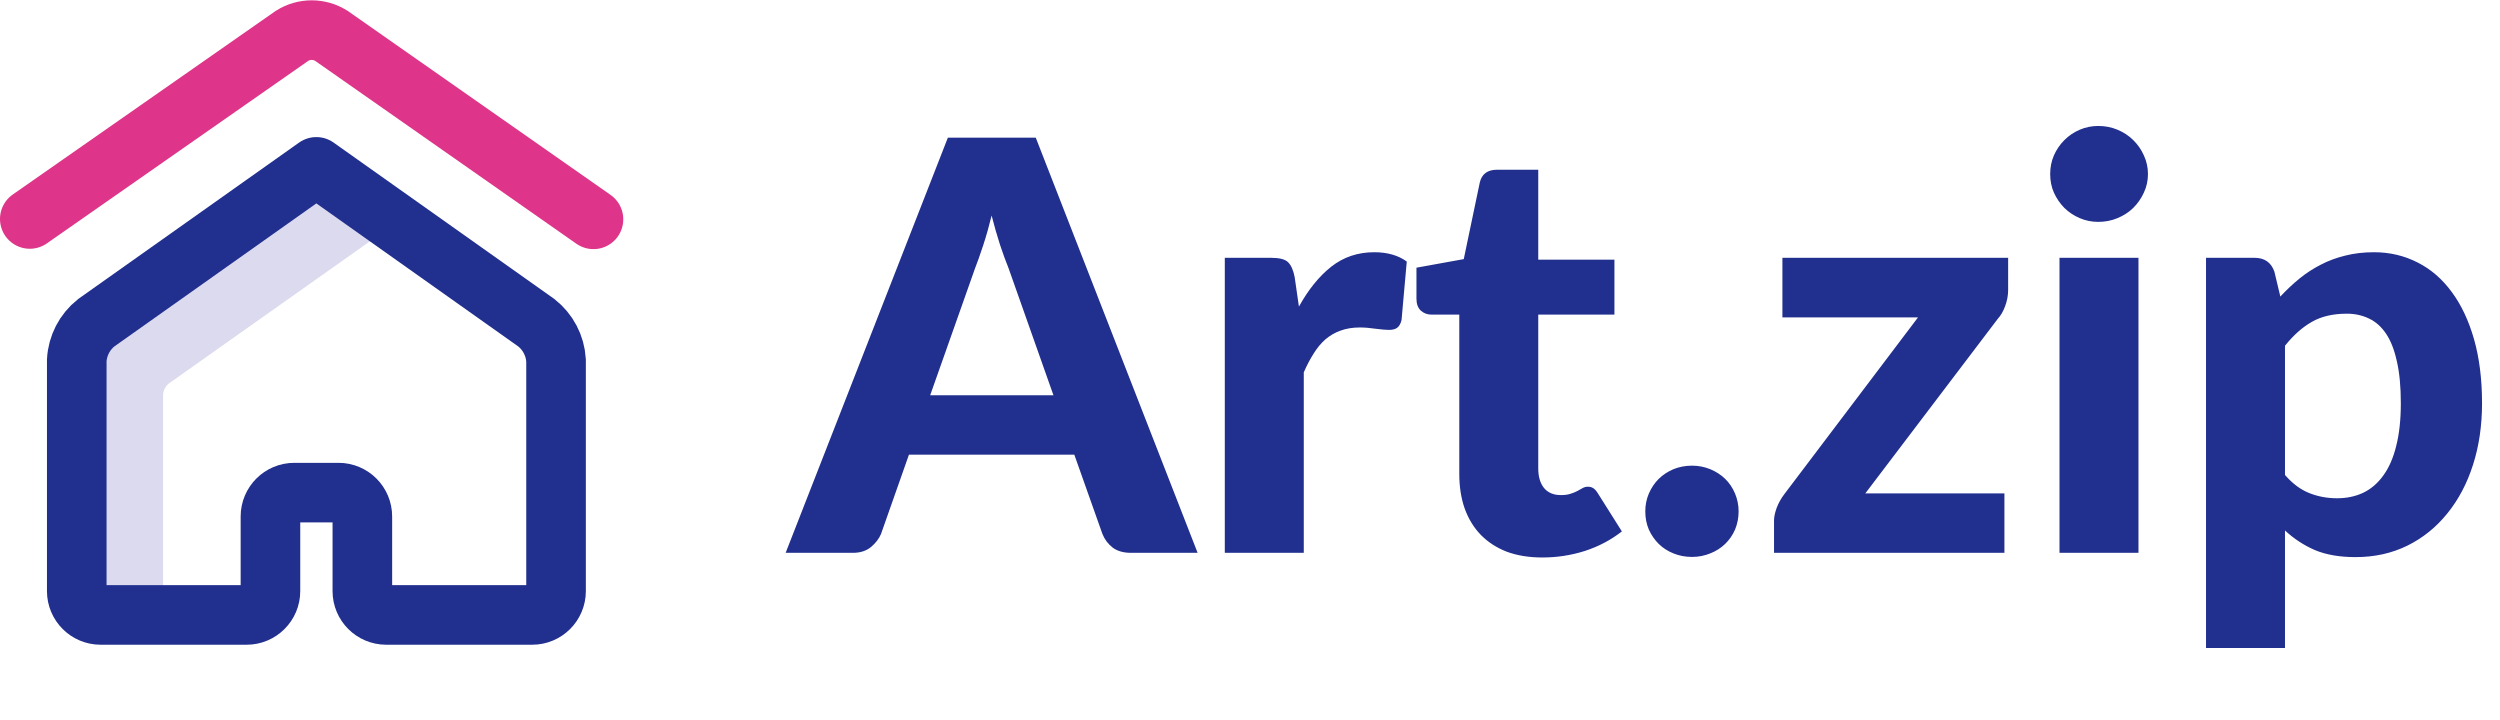
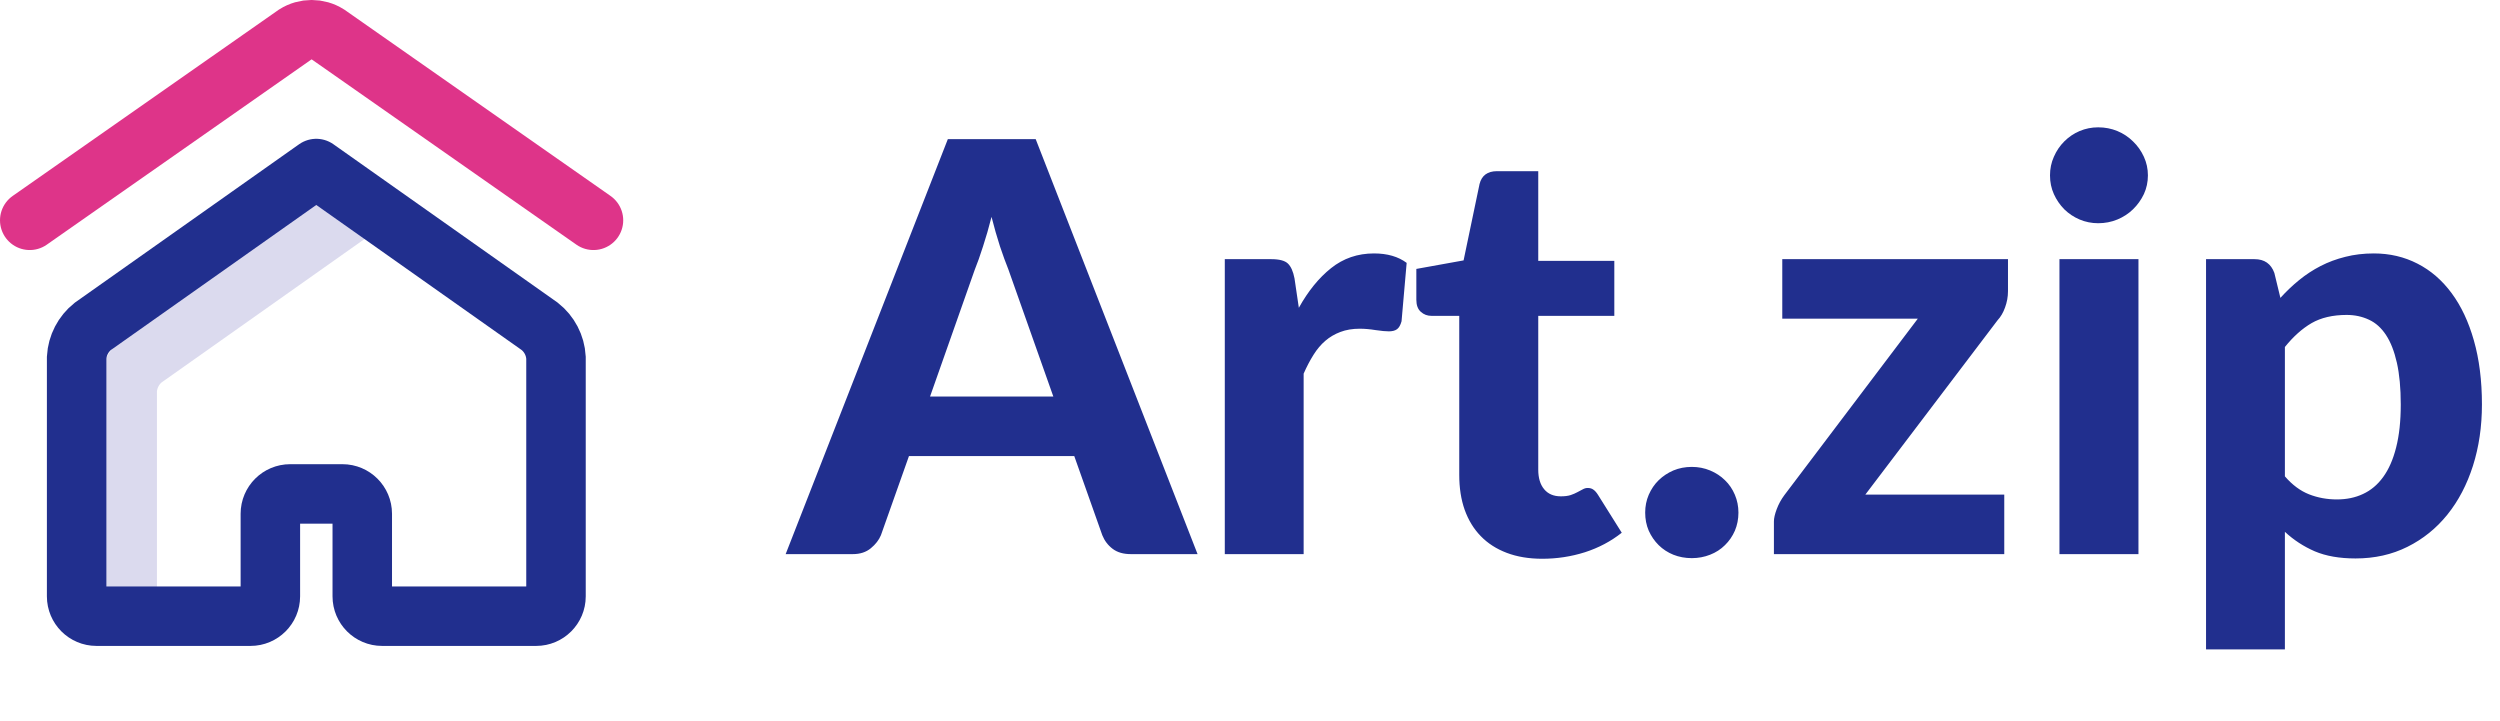
- <svg xmlns="http://www.w3.org/2000/svg" viewBox="0 0 209.74 60.37">
+ <svg xmlns="http://www.w3.org/2000/svg" viewBox="0 0 252.16 72.71">
  <defs>
-     <style>.cls-1{font-size:48px;fill:#212f8e;font-family:Lato-Heavy, Lato;font-weight:800;}.cls-2{letter-spacing:0em;}.cls-3,.cls-4,.cls-5{fill:none;stroke-miterlimit:10;}.cls-3{stroke:#de3489;}.cls-3,.cls-5{stroke-linecap:round;stroke-width:5px;}.cls-4{stroke:#dbdaee;stroke-width:6px;}.cls-5{stroke:#212f8e;}</style>
+     <style>.cls-1{font-size:57.71px;fill:#212f8e;font-family:Lato-Heavy, Lato;font-weight:800;}.cls-2{letter-spacing:0em;}.cls-3,.cls-4,.cls-5{fill:none;stroke-miterlimit:10;stroke-width:6px;}.cls-3{stroke:#de3489;}.cls-3,.cls-5{stroke-linecap:round;}.cls-4{stroke:#dbdaee;}.cls-5{stroke:#212f8e;}</style>
  </defs>
  <g id="레이어_2" data-name="레이어 2">
    <g id="레이어_1-2" data-name="레이어 1">
-       <text class="cls-1" transform="translate(66.35 46.38)">
+       <text class="cls-1" transform="translate(79.76 55.89)">
        <tspan class="cls-2">A</tspan>
-         <tspan x="33.67" y="0">rt.zip</tspan>
+         <tspan x="40.48" y="0">rt.zip</tspan>
      </text>
-       <path class="cls-3" d="M2.5,18.37,24.51,3a3.08,3.08,0,0,1,3.28,0l22,15.4" />
-       <path class="cls-4" d="M30.78,16.75,12.31,29.81A4.36,4.36,0,0,0,10.68,33v19.9" />
-       <path class="cls-5" d="M26.54,14,8.07,27.08a4.32,4.32,0,0,0-1.63,3.15V49.59a2,2,0,0,0,2,2H20.69a2,2,0,0,0,2-2V43.33a2,2,0,0,1,2-2H28.4a2,2,0,0,1,2,2v6.26a2,2,0,0,0,2,2H44.65a2,2,0,0,0,2-2V30.23A4.35,4.35,0,0,0,45,27.08L26.54,14" />
+       <path class="cls-3" d="M3,22.22,29.79,3.47a3.08,3.08,0,0,1,3.28,0L59.86,22.22" />
+       <path class="cls-4" d="M37,20.27,14.46,36.2a4.39,4.39,0,0,0-1.63,3.16V63.69" />
+       <path class="cls-5" d="M31.9,17,9.36,32.92a4.35,4.35,0,0,0-1.63,3.15V60.15a2,2,0,0,0,2,2H25.27a2,2,0,0,0,2-2V51.82a2,2,0,0,1,2-2h5.27a2,2,0,0,1,2,2v8.33a2,2,0,0,0,2,2H54.08a2,2,0,0,0,2-2V36.07a4.33,4.33,0,0,0-1.64-3.15L31.9,17" />
    </g>
  </g>
</svg>
